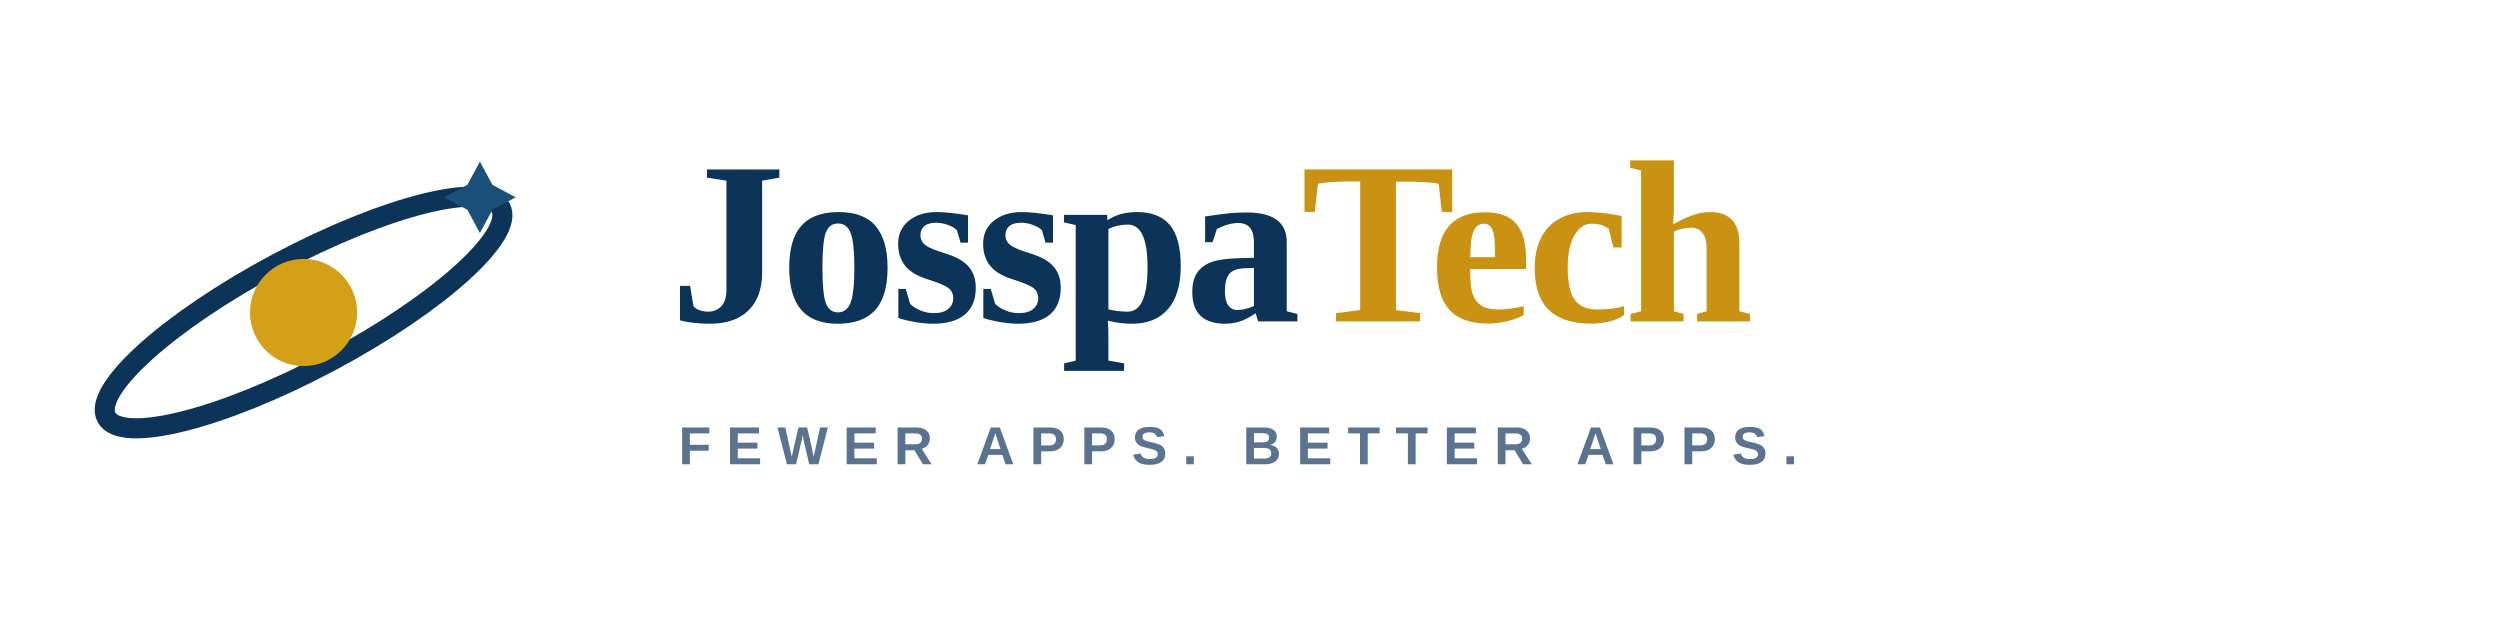
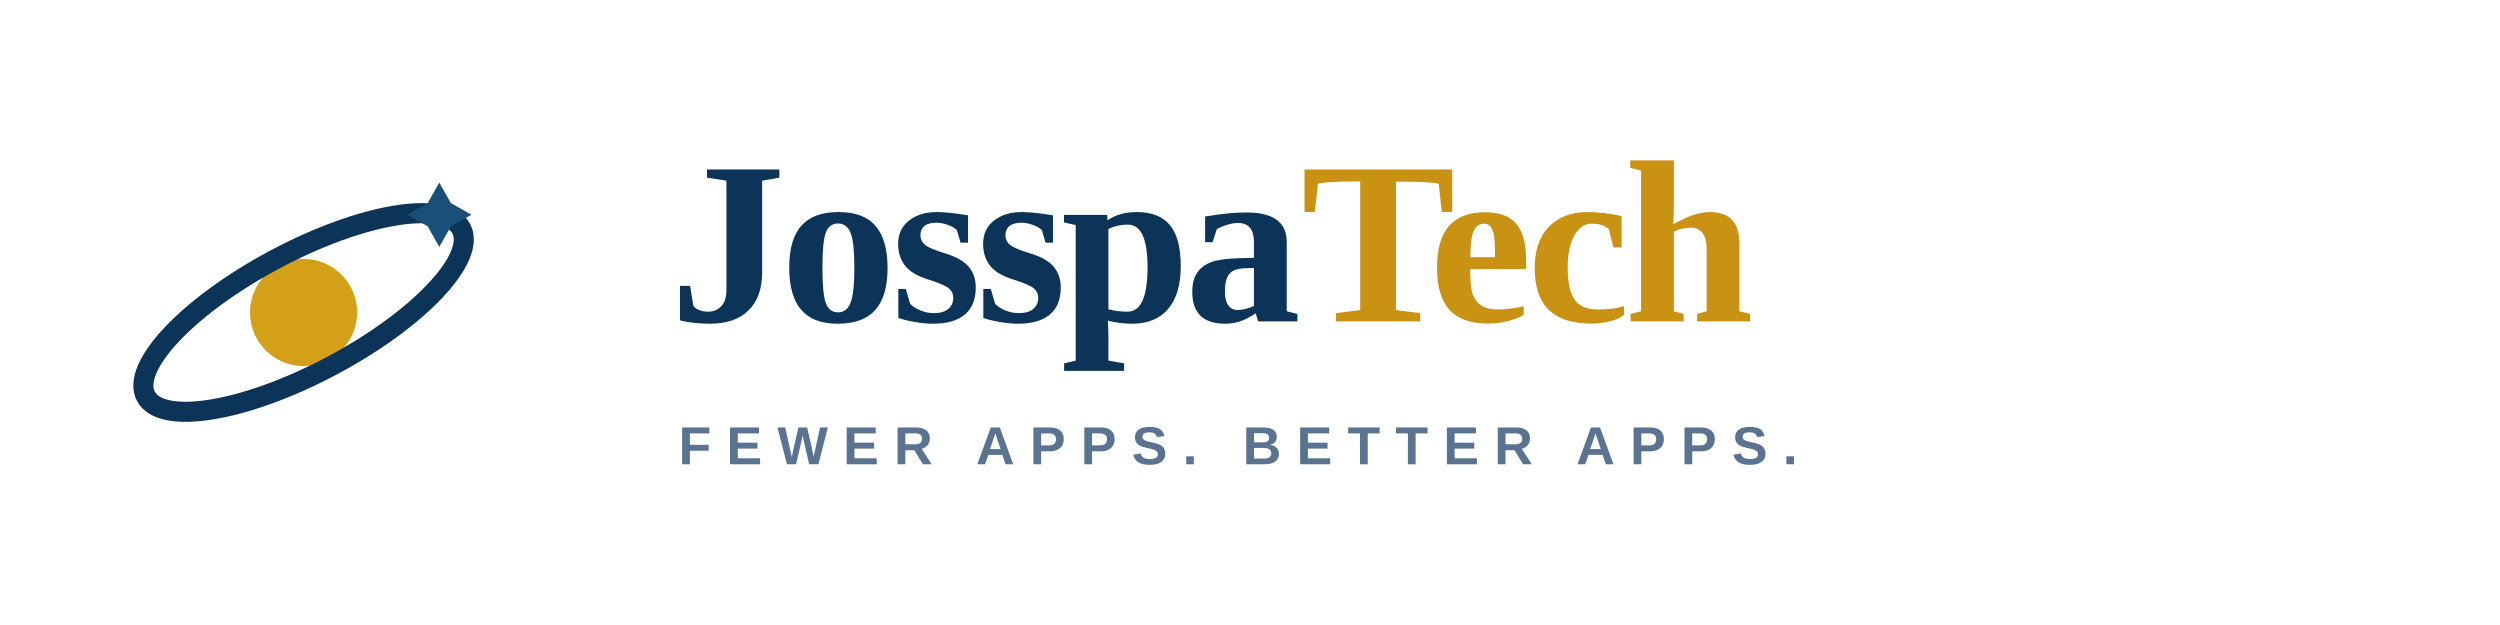
<svg xmlns="http://www.w3.org/2000/svg" viewBox="0 0 560 140" role="img" aria-label="JosspaTech">
  <g transform="translate(12 14)">
-     <ellipse cx="56" cy="56" rx="50" ry="12.5" fill="none" stroke="#0C3358" stroke-width="4.5" transform="rotate(-28 56 56)" />
    <circle cx="56" cy="56" r="12" fill="#D4A017" />
-     <path d="M95.5,22.2 98.3,27.4 103.5,30.2 98.3,33.0 95.5,38.2 92.7,33.0 87.5,30.2 92.7,27.4 Z" fill="#1A4F7A" />
+     <ellipse cx="56" cy="56" rx="40" ry="13.5" fill="none" stroke="#0C3358" stroke-width="4.5" transform="rotate(-28 56 56)" />
+     <path d="M86.4,26.9 89.0,31.5 93.6,34.1 89.0,36.7 86.4,41.3 83.8,36.7 79.2,34.1 83.8,31.5 Z" fill="#1A4F7A" />
  </g>
  <text x="150" y="72" font-family="Georgia, 'Times New Roman', serif" font-size="52" font-weight="700" letter-spacing="-1.2" fill="#0C3358">Josspa<tspan fill="#C99212">Tech</tspan>
  </text>
  <text x="152" y="104" font-family="Manrope, Arial, sans-serif" font-size="12" font-weight="700" letter-spacing="3.4" fill="#5A7390">FEWER APPS. BETTER APPS.</text>
</svg>
